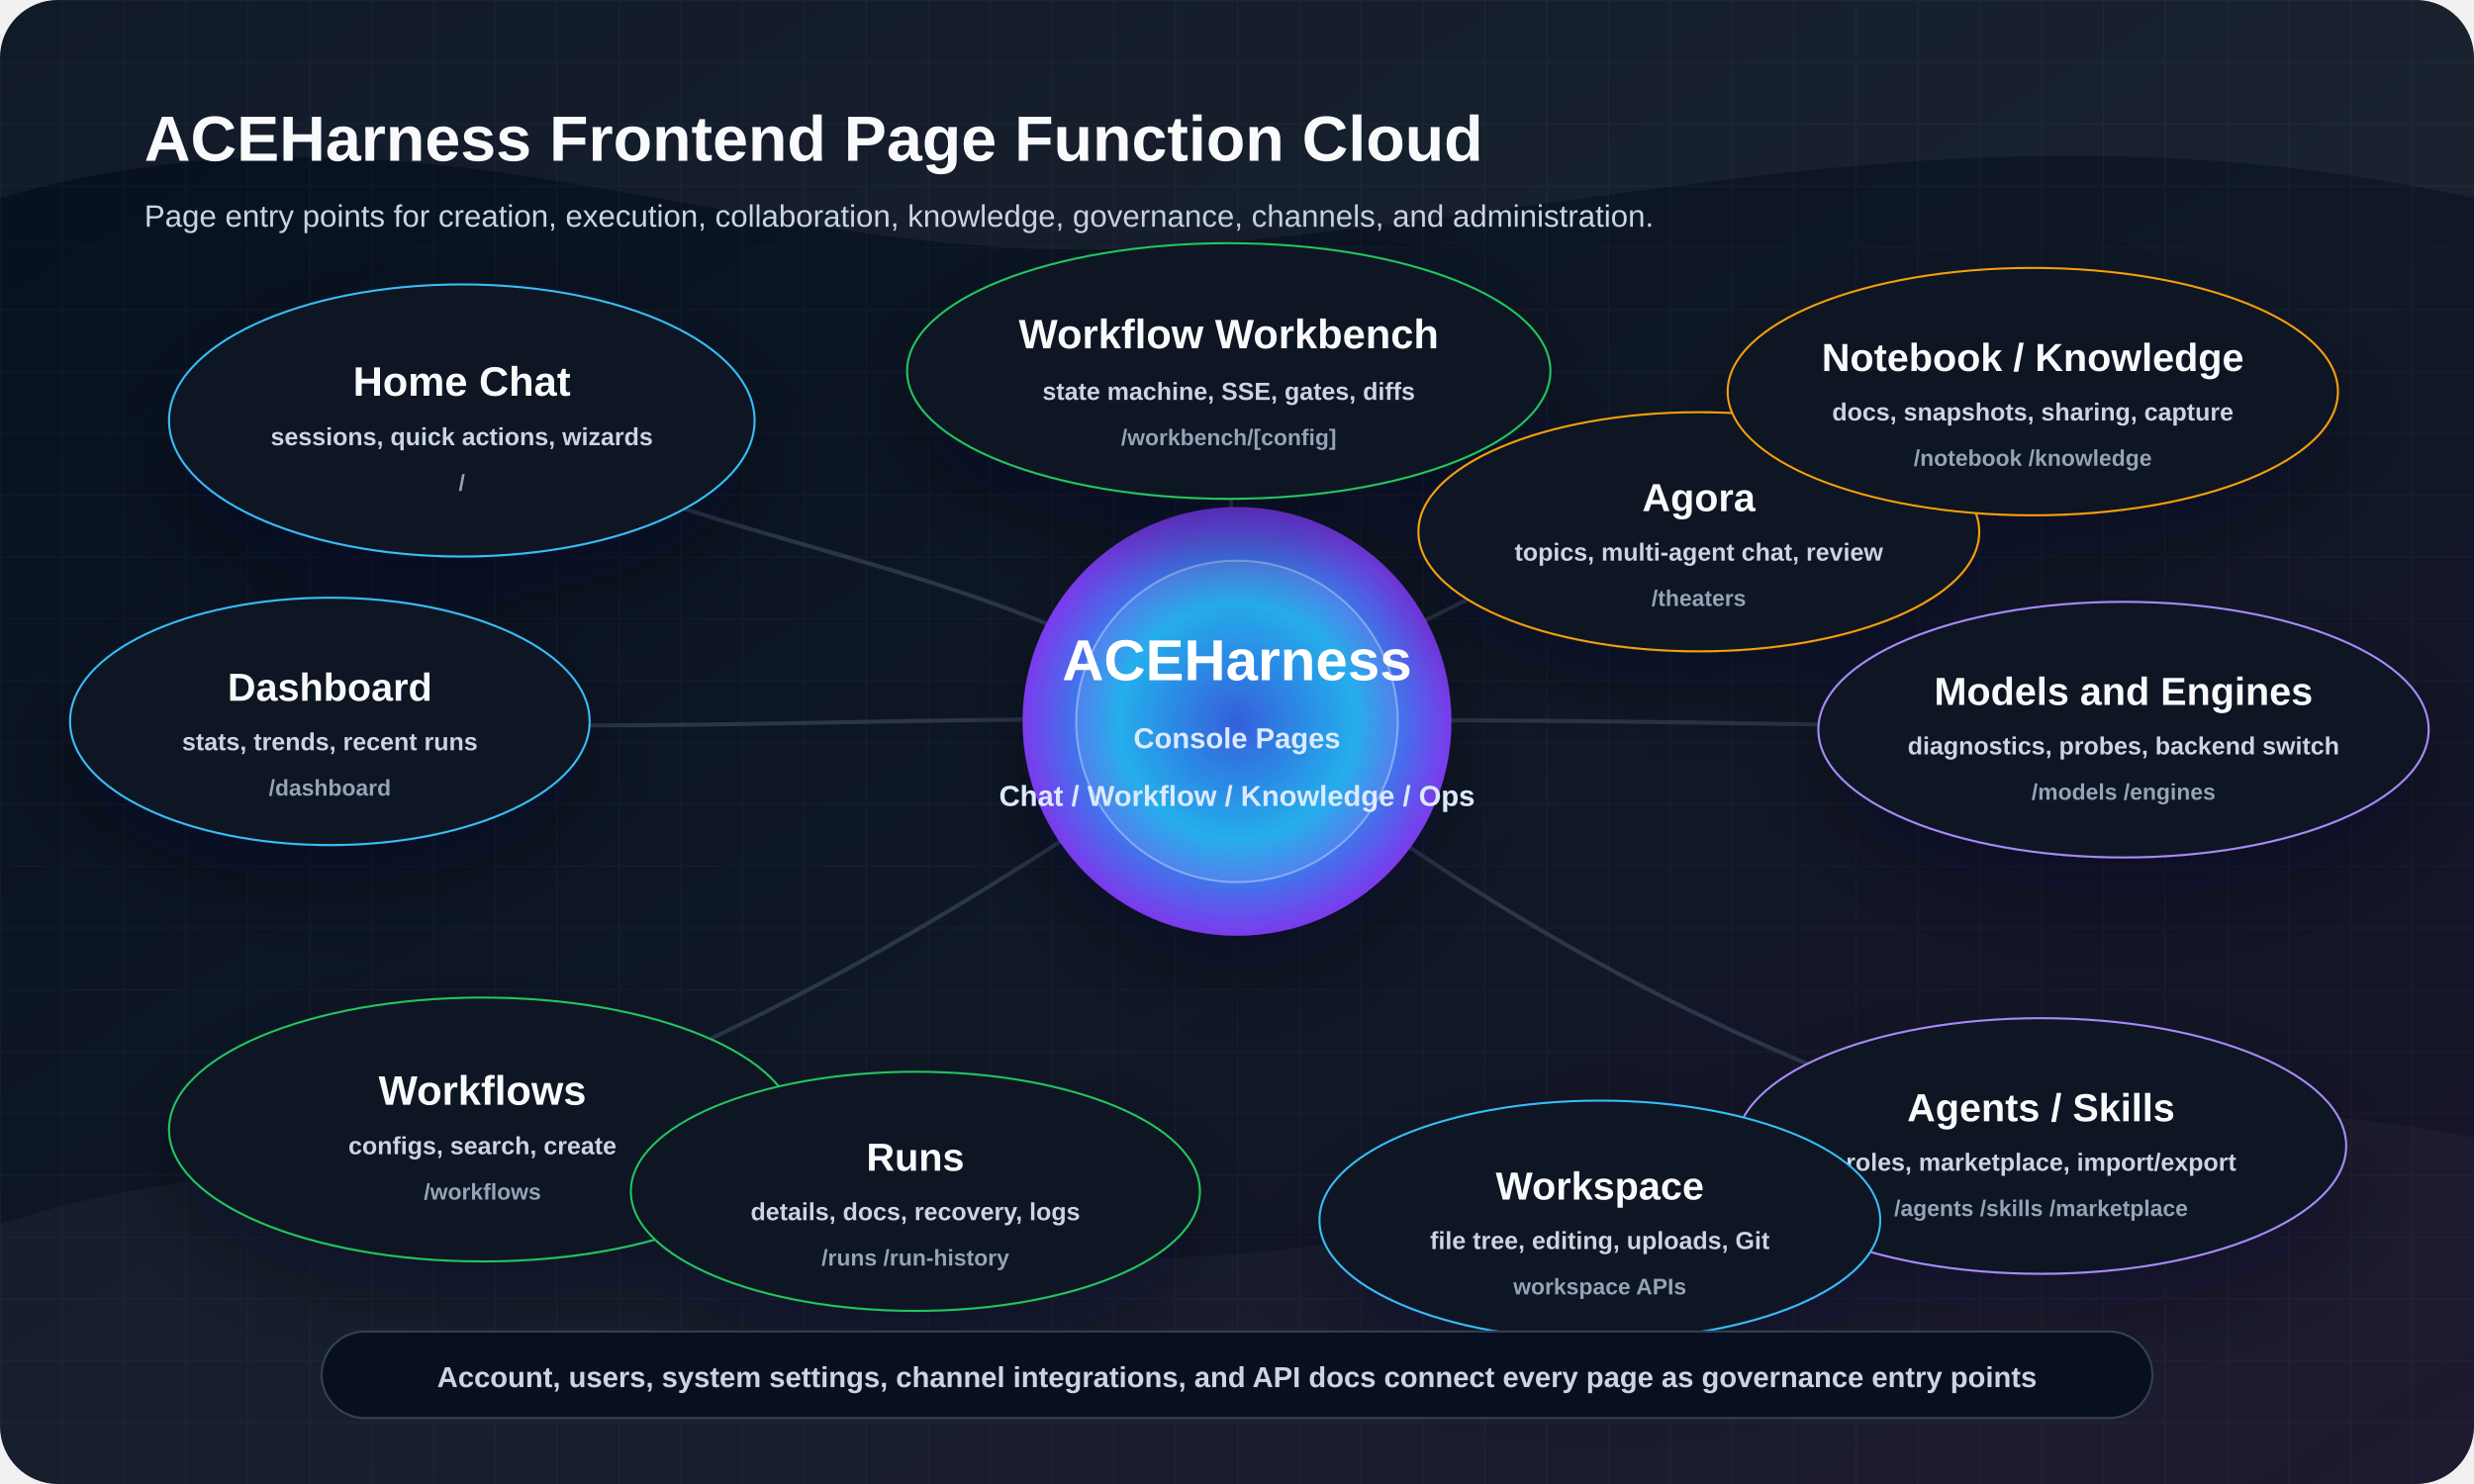
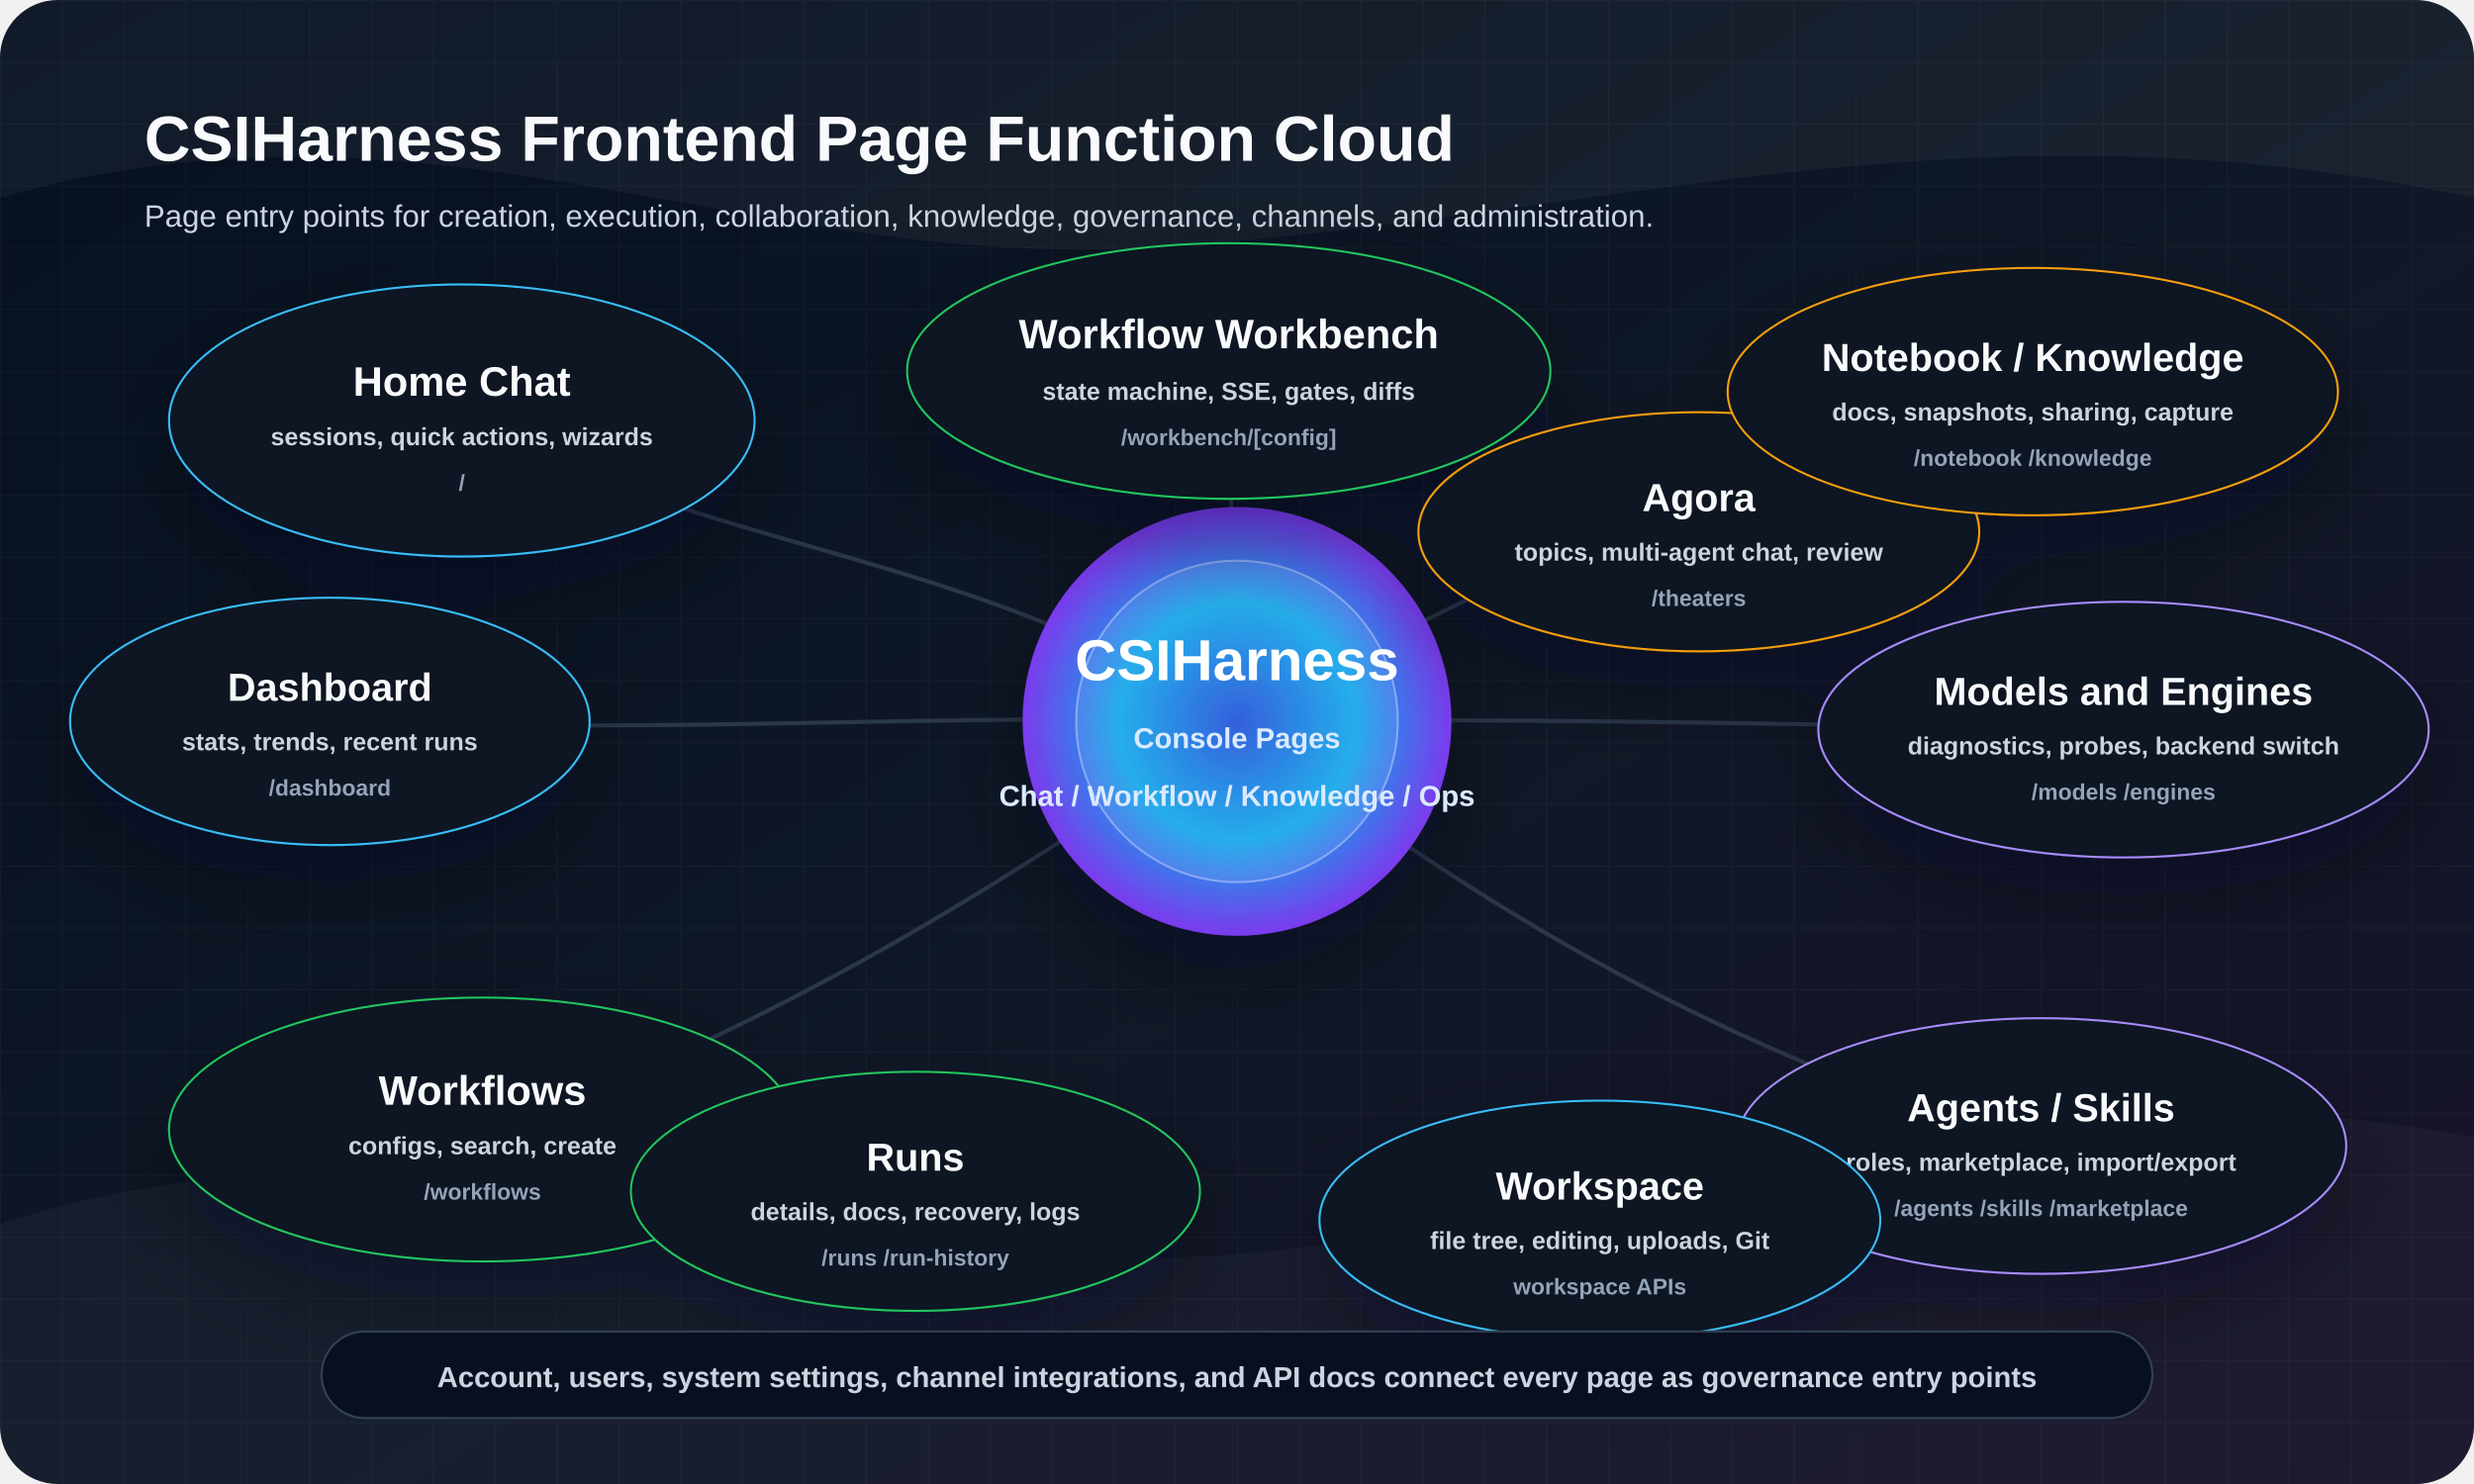
<svg xmlns="http://www.w3.org/2000/svg" width="1200" height="720" viewBox="0 0 1200 720" fill="none" role="img" aria-labelledby="title desc">
  <defs>
    <linearGradient id="bg" x1="0" y1="0" x2="1" y2="1">
      <stop offset="0%" stop-color="#06101F" />
      <stop offset="54%" stop-color="#101827" />
      <stop offset="100%" stop-color="#171329" />
    </linearGradient>
    <radialGradient id="core" cx="50%" cy="50%" r="50%">
      <stop offset="0%" stop-color="#1D4ED8" />
      <stop offset="55%" stop-color="#0EA5E9" />
      <stop offset="100%" stop-color="#7C3AED" />
    </radialGradient>
    <pattern id="grid" width="30" height="30" patternUnits="userSpaceOnUse">
      <path d="M30 0H0V30" stroke="#FFFFFF" stroke-opacity="0.035" />
    </pattern>
    <filter id="shadow" x="-14%" y="-18%" width="128%" height="148%">
      <feDropShadow dx="0" dy="18" stdDeviation="22" flood-color="#020617" flood-opacity="0.38" />
    </filter>
    <style>
      .font { font-family: Arial, sans-serif; }
      .title { fill: #F8FAFC; font-size: 31px; font-weight: 800; }
      .subtitle { fill: #CBD5E1; font-size: 15px; }
      .center { fill: #FFFFFF; font-size: 28px; font-weight: 800; }
      .centerSub { fill: #DBEAFE; font-size: 14px; font-weight: 700; }
      .bubble { fill: #F8FAFC; font-weight: 800; }
      .sub { fill: #CBD5E1; font-size: 12px; font-weight: 700; }
      .path { fill: #94A3B8; font-size: 11px; font-weight: 700; }
    </style>
  </defs>
  <rect width="1200" height="720" rx="28" fill="url(#bg)" />
  <rect width="1200" height="720" rx="28" fill="url(#grid)" />
  <path d="M0 96C208 36 362 132 560 120C780 106 956 44 1200 96V0H0Z" fill="#FFFFFF" fill-opacity="0.045" />
  <path d="M0 594C224 520 414 638 640 604C882 568 1022 516 1200 552V720H0Z" fill="#FFFFFF" fill-opacity="0.035" />
  <g class="font">
-     <text x="70" y="78" class="title">ACEHarness Frontend Page Function Cloud</text>
+     <text x="70" y="78" class="title">CSIHarness Frontend Page Function Cloud</text>
    <text x="70" y="110" class="subtitle">Page entry points for creation, execution, collaboration, knowledge, governance, channels, and administration.</text>
  </g>
  <g opacity="0.75" stroke="#334155" stroke-width="2">
    <path d="M600 350C472 268 356 270 230 206" />
    <path d="M600 350C454 346 330 356 176 350" />
    <path d="M600 350C456 452 354 506 222 556" />
    <path d="M600 350C598 262 596 218 596 184" />
    <path d="M600 350C730 276 832 234 966 194" />
    <path d="M600 350C748 348 890 352 1030 354" />
    <path d="M600 350C736 456 850 514 998 560" />
  </g>
  <g class="font" filter="url(#shadow)">
    <circle cx="600" cy="350" r="104" fill="url(#core)" />
    <circle cx="600" cy="350" r="78" fill="#FFFFFF" fill-opacity="0.10" stroke="#FFFFFF" stroke-opacity="0.34" />
-     <text x="600" y="330" text-anchor="middle" class="center">ACEHarness</text>
+     <text x="600" y="330" text-anchor="middle" class="center">CSIHarness</text>
    <text x="600" y="363" text-anchor="middle" class="centerSub">Console Pages</text>
    <text x="600" y="391" text-anchor="middle" class="centerSub">Chat / Workflow / Knowledge / Ops</text>
  </g>
  <g class="font" filter="url(#shadow)">
    <ellipse cx="224" cy="204" rx="142" ry="66" fill="#0B1220" stroke="#38BDF8" />
    <text x="224" y="192" text-anchor="middle" class="bubble" font-size="20">Home Chat</text>
    <text x="224" y="216" text-anchor="middle" class="sub">sessions, quick actions, wizards</text>
    <text x="224" y="238" text-anchor="middle" class="path">/</text>
    <ellipse cx="160" cy="350" rx="126" ry="60" fill="#0B1220" stroke="#38BDF8" />
    <text x="160" y="340" text-anchor="middle" class="bubble" font-size="19">Dashboard</text>
    <text x="160" y="364" text-anchor="middle" class="sub">stats, trends, recent runs</text>
    <text x="160" y="386" text-anchor="middle" class="path">/dashboard</text>
    <ellipse cx="234" cy="548" rx="152" ry="64" fill="#0B1220" stroke="#22C55E" />
    <text x="234" y="536" text-anchor="middle" class="bubble" font-size="20">Workflows</text>
    <text x="234" y="560" text-anchor="middle" class="sub">configs, search, create</text>
    <text x="234" y="582" text-anchor="middle" class="path">/workflows</text>
    <ellipse cx="444" cy="578" rx="138" ry="58" fill="#0B1220" stroke="#22C55E" />
    <text x="444" y="568" text-anchor="middle" class="bubble" font-size="19">Runs</text>
    <text x="444" y="592" text-anchor="middle" class="sub">details, docs, recovery, logs</text>
    <text x="444" y="614" text-anchor="middle" class="path">/runs /run-history</text>
    <ellipse cx="596" cy="180" rx="156" ry="62" fill="#0B1220" stroke="#22C55E" />
    <text x="596" y="169" text-anchor="middle" class="bubble" font-size="20">Workflow Workbench</text>
    <text x="596" y="194" text-anchor="middle" class="sub">state machine, SSE, gates, diffs</text>
    <text x="596" y="216" text-anchor="middle" class="path">/workbench/[config]</text>
    <ellipse cx="824" cy="258" rx="136" ry="58" fill="#0B1220" stroke="#F59E0B" />
    <text x="824" y="248" text-anchor="middle" class="bubble" font-size="19">Agora</text>
    <text x="824" y="272" text-anchor="middle" class="sub">topics, multi-agent chat, review</text>
    <text x="824" y="294" text-anchor="middle" class="path">/theaters</text>
    <ellipse cx="986" cy="190" rx="148" ry="60" fill="#0B1220" stroke="#F59E0B" />
    <text x="986" y="180" text-anchor="middle" class="bubble" font-size="19">Notebook / Knowledge</text>
    <text x="986" y="204" text-anchor="middle" class="sub">docs, snapshots, sharing, capture</text>
    <text x="986" y="226" text-anchor="middle" class="path">/notebook /knowledge</text>
    <ellipse cx="1030" cy="354" rx="148" ry="62" fill="#0B1220" stroke="#A78BFA" />
    <text x="1030" y="342" text-anchor="middle" class="bubble" font-size="19">Models and Engines</text>
    <text x="1030" y="366" text-anchor="middle" class="sub">diagnostics, probes, backend switch</text>
    <text x="1030" y="388" text-anchor="middle" class="path">/models /engines</text>
    <ellipse cx="990" cy="556" rx="148" ry="62" fill="#0B1220" stroke="#A78BFA" />
    <text x="990" y="544" text-anchor="middle" class="bubble" font-size="19">Agents / Skills</text>
    <text x="990" y="568" text-anchor="middle" class="sub">roles, marketplace, import/export</text>
    <text x="990" y="590" text-anchor="middle" class="path">/agents /skills /marketplace</text>
    <ellipse cx="776" cy="592" rx="136" ry="58" fill="#0B1220" stroke="#38BDF8" />
    <text x="776" y="582" text-anchor="middle" class="bubble" font-size="19">Workspace</text>
    <text x="776" y="606" text-anchor="middle" class="sub">file tree, editing, uploads, Git</text>
    <text x="776" y="628" text-anchor="middle" class="path">workspace APIs</text>
  </g>
  <g class="font">
    <rect x="156" y="646" width="888" height="42" rx="21" fill="#08101F" stroke="#334155" />
    <text x="600" y="673" text-anchor="middle" fill="#CBD5E1" font-size="14" font-weight="800">Account, users, system settings, channel integrations, and API docs connect every page as governance entry points</text>
  </g>
</svg>
